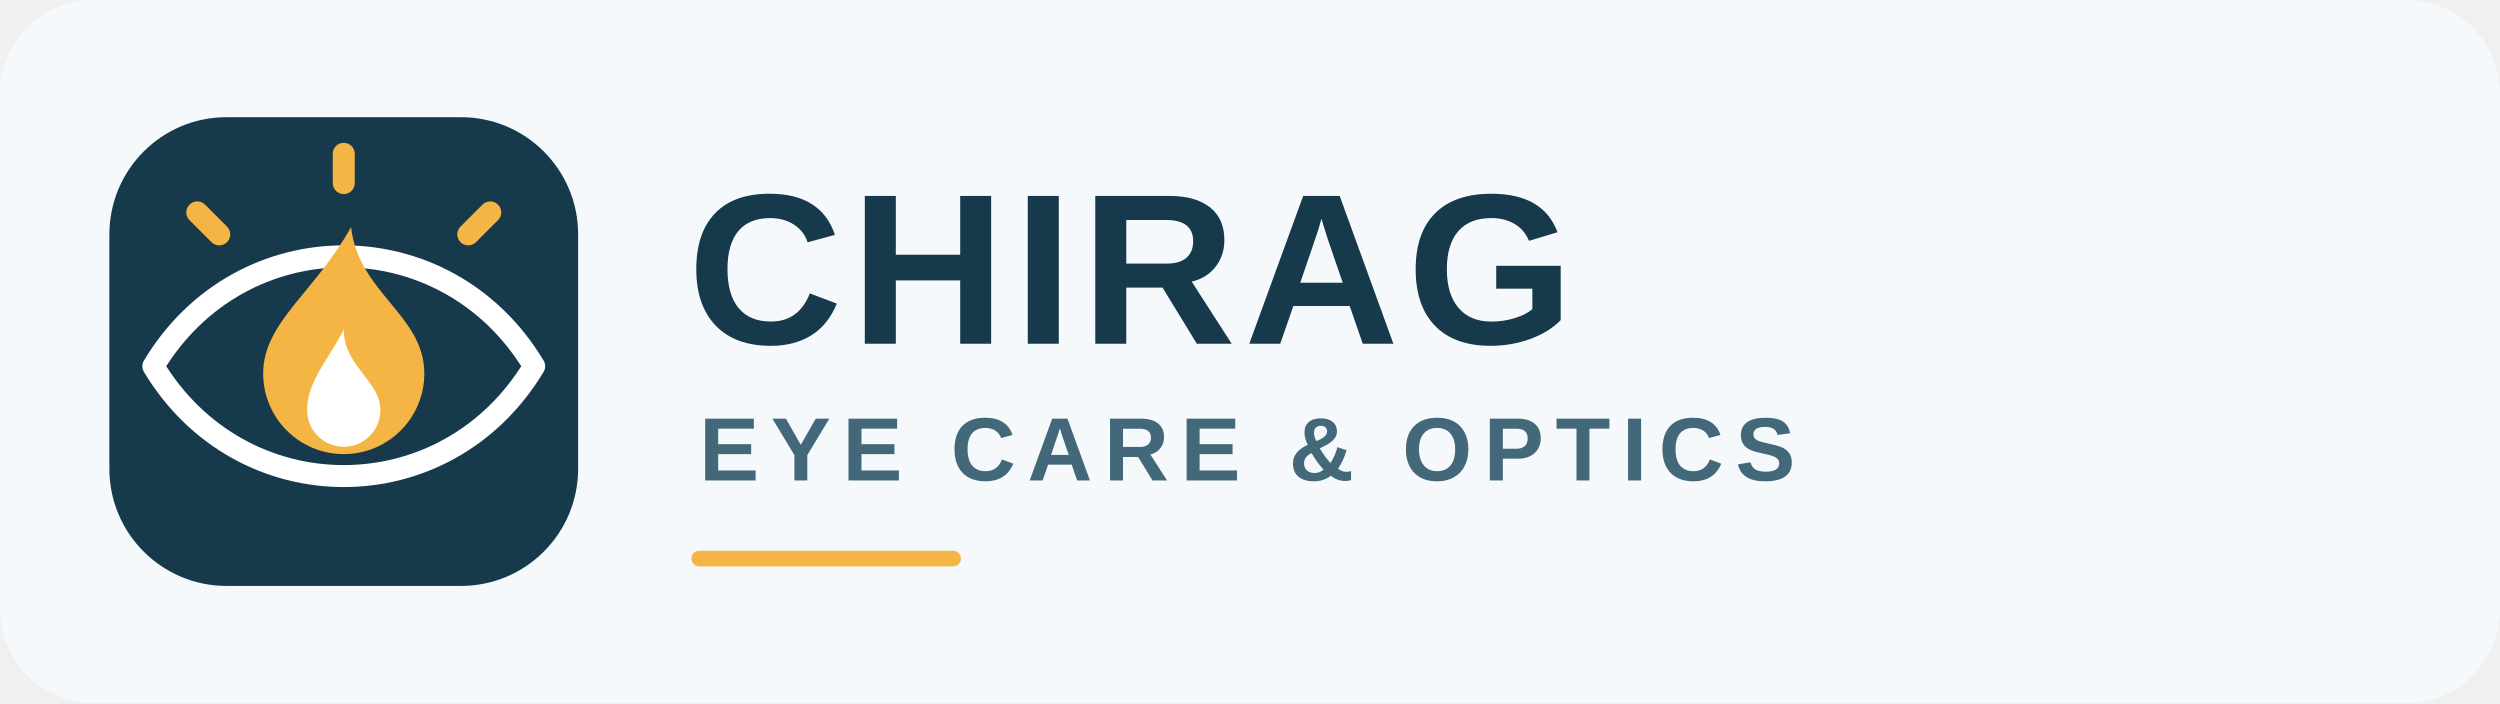
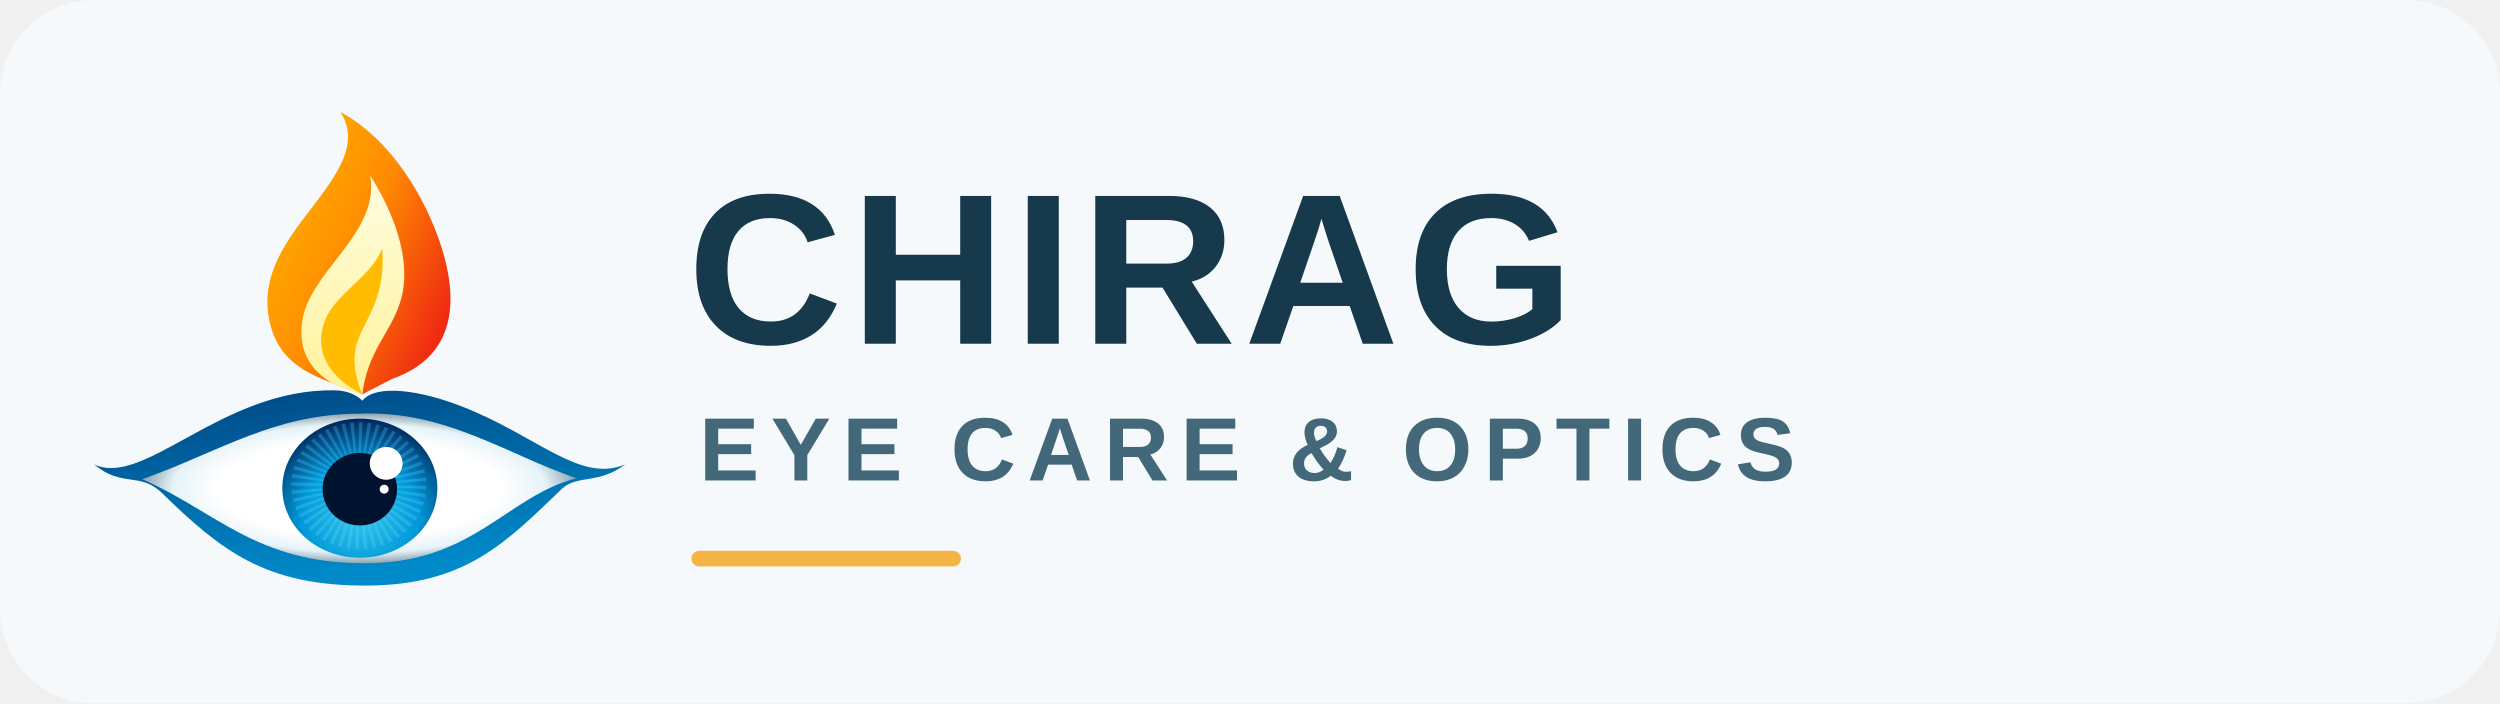
<svg xmlns="http://www.w3.org/2000/svg" width="640" height="180" viewBox="0 0 640 180" fill="none">
  <rect width="640" height="180" rx="24" fill="#F5F9FB" />
-   <g transform="translate(28 30) scale(1.875)">
-     <rect width="64" height="64" rx="16" fill="#16394B" />
-     <path d="M6 34C18 14 46 14 58 34C46 54 18 54 6 34Z" stroke="#FFFFFF" stroke-width="3" stroke-linejoin="round" />
-     <path d="M33 15C34 24 43 27 43 35A11 11 0 0 1 21 35C21 28 28 24 33 15Z" fill="#F5B544" />
-     <path d="M32 29C32 34 37 36 37 40A5 5 0 0 1 27 40C27 36 30 33 32 29Z" fill="#FFFFFF" />
-     <path d="M32 5V9M12 13L15 16M52 13L49 16" stroke="#F5B544" stroke-width="3" stroke-linecap="round" />
-   </g>
+   <svg x="20" y="15" width="145" height="150" viewBox="60 70 1140 1070">
+     <defs>
+       <linearGradient id="flame" x1="0" y1="0" x2="1" y2=".7">
+         <stop stop-color="#ffbc00" />
+         <stop offset=".55" stop-color="#ff8b00" />
+         <stop offset="1" stop-color="#ef2b12" />
+       </linearGradient>
+       <linearGradient id="core" x2="0" y2="1">
+         <stop stop-color="#fffde0" />
+         <stop offset="1" stop-color="#fff29a" />
+       </linearGradient>
+       <linearGradient id="rim" x2=".3" y2="1">
+         <stop stop-color="#004581" />
+         <stop offset="1" stop-color="#008aca" />
+       </linearGradient>
+       <radialGradient id="white">
+         <stop offset=".65" stop-color="#fff" />
+         <stop offset=".86" stop-color="#e6f3f8" />
+         <stop offset="1" stop-color="#8da6b3" />
+       </radialGradient>
+       <radialGradient id="iris" cx=".5" cy=".7" r=".75">
+         <stop stop-color="#39c7ee" />
+         <stop offset=".5" stop-color="#009ada" />
+         <stop offset="1" stop-color="#001347" />
+       </radialGradient>
+     </defs>
+     <path d="M632 691 C566 662 467 650 445 543 C422 437 501 357 551 288 C603 218 618 170 588 123 C689 177 760 295 792 397 C837 542 792 625 692 660Z" fill="url(#flame)" />
+     <path d="M632 691 C547 672 503 622 510 551 C520 445 668 370 648 251 C703 338 734 436 706 512 C687 568 642 607 632 691Z" fill="url(#core)" />
+     <path d="M632 691 C567 657 538 611 553 554 C570 490 647 461 672 397 C680 492 641 535 624 580 C608 620 620 664 632 691Z" fill="#ffbc00" />
+     <path d="M92 832 C193 880 348 680 575 683 C600 683 621 692 632 704 C660 669 752 684 831 715 C984 774 1070 871 1161 832 C1109 872 1066 853 1035 880 C922 988 841 1076 638 1076 C438 1076 350 1008 228 889 C184 847 148 879 92 832Z" fill="url(#rim)" />
+     <path d="M189 862 C346 806 455 730 627 730 C799 723 920 811 1063 860 C922 896 854 1033 634 1031 C418 1031 335 925 189 862Z" fill="url(#white)" />
+     <ellipse cx="627" cy="880" rx="156" ry="140" fill="url(#iris)" />
+     <g fill="#6cdaff" opacity=".25">
+       <path d="M625 875 L761.0 875.0 L760.8 882.0Z" />
+       <path d="M625 875 L759.8 891.7 L758.7 898.7Z" />
+       <path d="M625 875 L756.4 908.1 L754.2 914.9Z" />
+       <path d="M625 875 L750.6 924.0 L747.6 930.4Z" />
+       <path d="M625 875 L742.8 939.0 L738.9 945.0Z" />
+       <path d="M625 875 L732.9 952.9 L728.2 958.4Z" />
+       <path d="M625 875 L721.2 965.5 L715.7 970.3Z" />
+       <path d="M625 875 L707.8 976.5 L701.7 980.7Z" />
+       <path d="M625 875 L693.0 985.9 L686.4 989.2Z" />
+       <path d="M625 875 L677.0 993.3 L670.1 995.8Z" />
+       <path d="M625 875 L660.2 998.6 L652.9 1000.3Z" />
+       <path d="M625 875 L642.8 1001.9 L635.3 1002.6Z" />
+       <path d="M625 875 L625.0 1003.0 L617.5 1002.8Z" />
+       <path d="M625 875 L607.2 1001.9 L599.9 1000.8Z" />
+       <path d="M625 875 L589.8 998.6 L582.6 996.6Z" />
+       <path d="M625 875 L573.0 993.3 L566.1 990.4Z" />
+       <path d="M625 875 L557.0 985.9 L550.6 982.2Z" />
+       <path d="M625 875 L542.2 976.5 L536.4 972.1Z" />
+       <path d="M625 875 L528.8 965.5 L523.7 960.4Z" />
+       <path d="M625 875 L517.1 952.9 L512.7 947.2Z" />
+       <path d="M625 875 L507.2 939.0 L503.7 932.8Z" />
+       <path d="M625 875 L499.4 924.0 L496.7 917.4Z" />
+       <path d="M625 875 L493.6 908.1 L491.9 901.3Z" />
+       <path d="M625 875 L490.2 891.7 L489.4 884.7Z" />
+       <path d="M625 875 L489.0 875.0 L489.2 868.0Z" />
+       <path d="M625 875 L490.2 858.3 L491.3 851.3Z" />
+       <path d="M625 875 L493.6 841.9 L495.8 835.1Z" />
+       <path d="M625 875 L499.4 826.0 L502.4 819.6Z" />
+       <path d="M625 875 L507.2 811.0 L511.1 805.0Z" />
+       <path d="M625 875 L517.1 797.1 L521.8 791.6Z" />
+       <path d="M625 875 L528.8 784.5 L534.3 779.7Z" />
+       <path d="M625 875 L542.2 773.5 L548.3 769.3Z" />
+       <path d="M625 875 L557.0 764.1 L563.6 760.8Z" />
+       <path d="M625 875 L573.0 756.7 L579.9 754.2Z" />
+       <path d="M625 875 L589.8 751.4 L597.1 749.7Z" />
+       <path d="M625 875 L607.2 748.1 L614.7 747.4Z" />
+       <path d="M625 875 L625.0 747.0 L632.5 747.2Z" />
+       <path d="M625 875 L642.8 748.1 L650.1 749.2Z" />
+       <path d="M625 875 L660.2 751.4 L667.4 753.4Z" />
+       <path d="M625 875 L677.0 756.7 L683.9 759.6Z" />
+       <path d="M625 875 L693.0 764.1 L699.4 767.8Z" />
+       <path d="M625 875 L707.8 773.5 L713.6 777.9Z" />
+       <path d="M625 875 L721.2 784.5 L726.3 789.6Z" />
+       <path d="M625 875 L732.9 797.1 L737.3 802.8Z" />
+       <path d="M625 875 L742.8 811.0 L746.3 817.2Z" />
+       <path d="M625 875 L750.6 826.0 L753.3 832.6Z" />
+       <path d="M625 875 L756.4 841.9 L758.1 848.7Z" />
+       <path d="M625 875 L759.8 858.3 L760.6 865.3Z" />
+     </g>
+     <ellipse cx="627" cy="882" rx="75" ry="73" fill="#00132e" />
+     <circle cx="680" cy="830" r="33" fill="#fff" />
+     <circle cx="676" cy="882" r="9" fill="#fff" />
+   </svg>
  <text x="176" y="88" fill="#16394B" font-family="Arial, sans-serif" font-size="55" font-weight="700" letter-spacing="2">CHIRAG</text>
  <text x="179" y="123" fill="#426879" font-family="Arial, sans-serif" font-size="23" font-weight="600" letter-spacing="3">EYE CARE &amp; OPTICS</text>
  <path d="M179 143H244" stroke="#F5B544" stroke-width="4" stroke-linecap="round" />
</svg>
